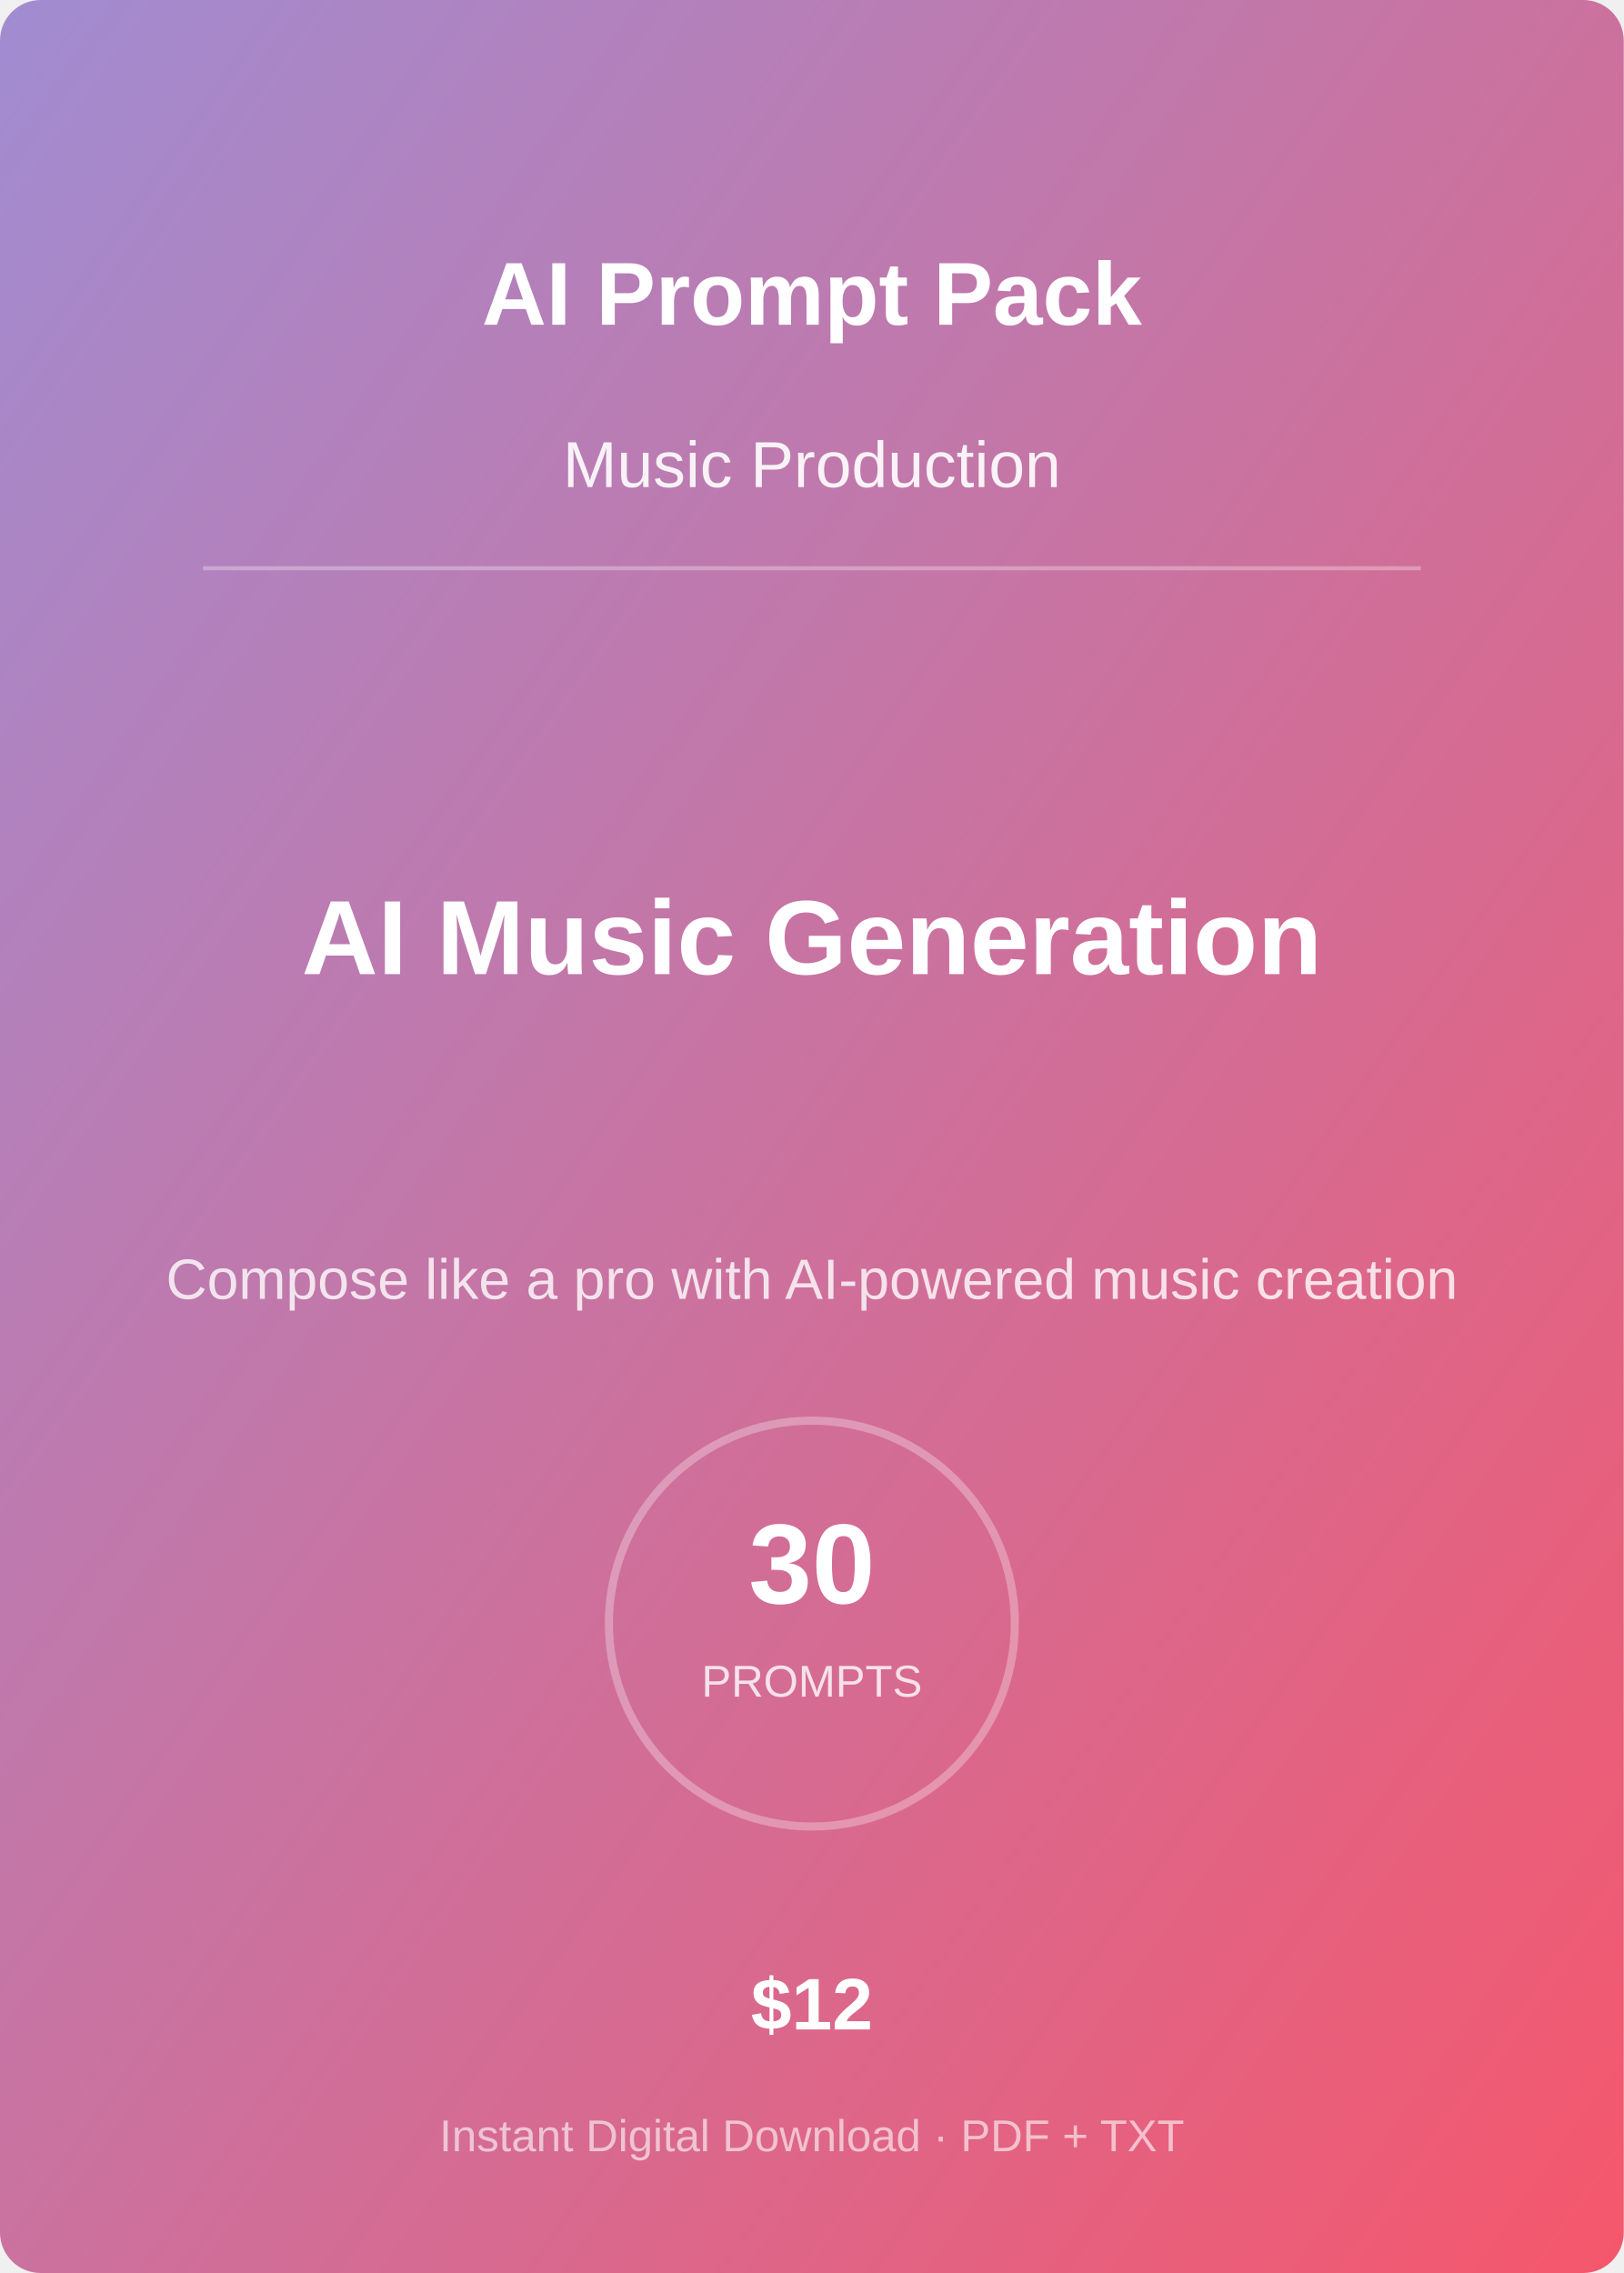
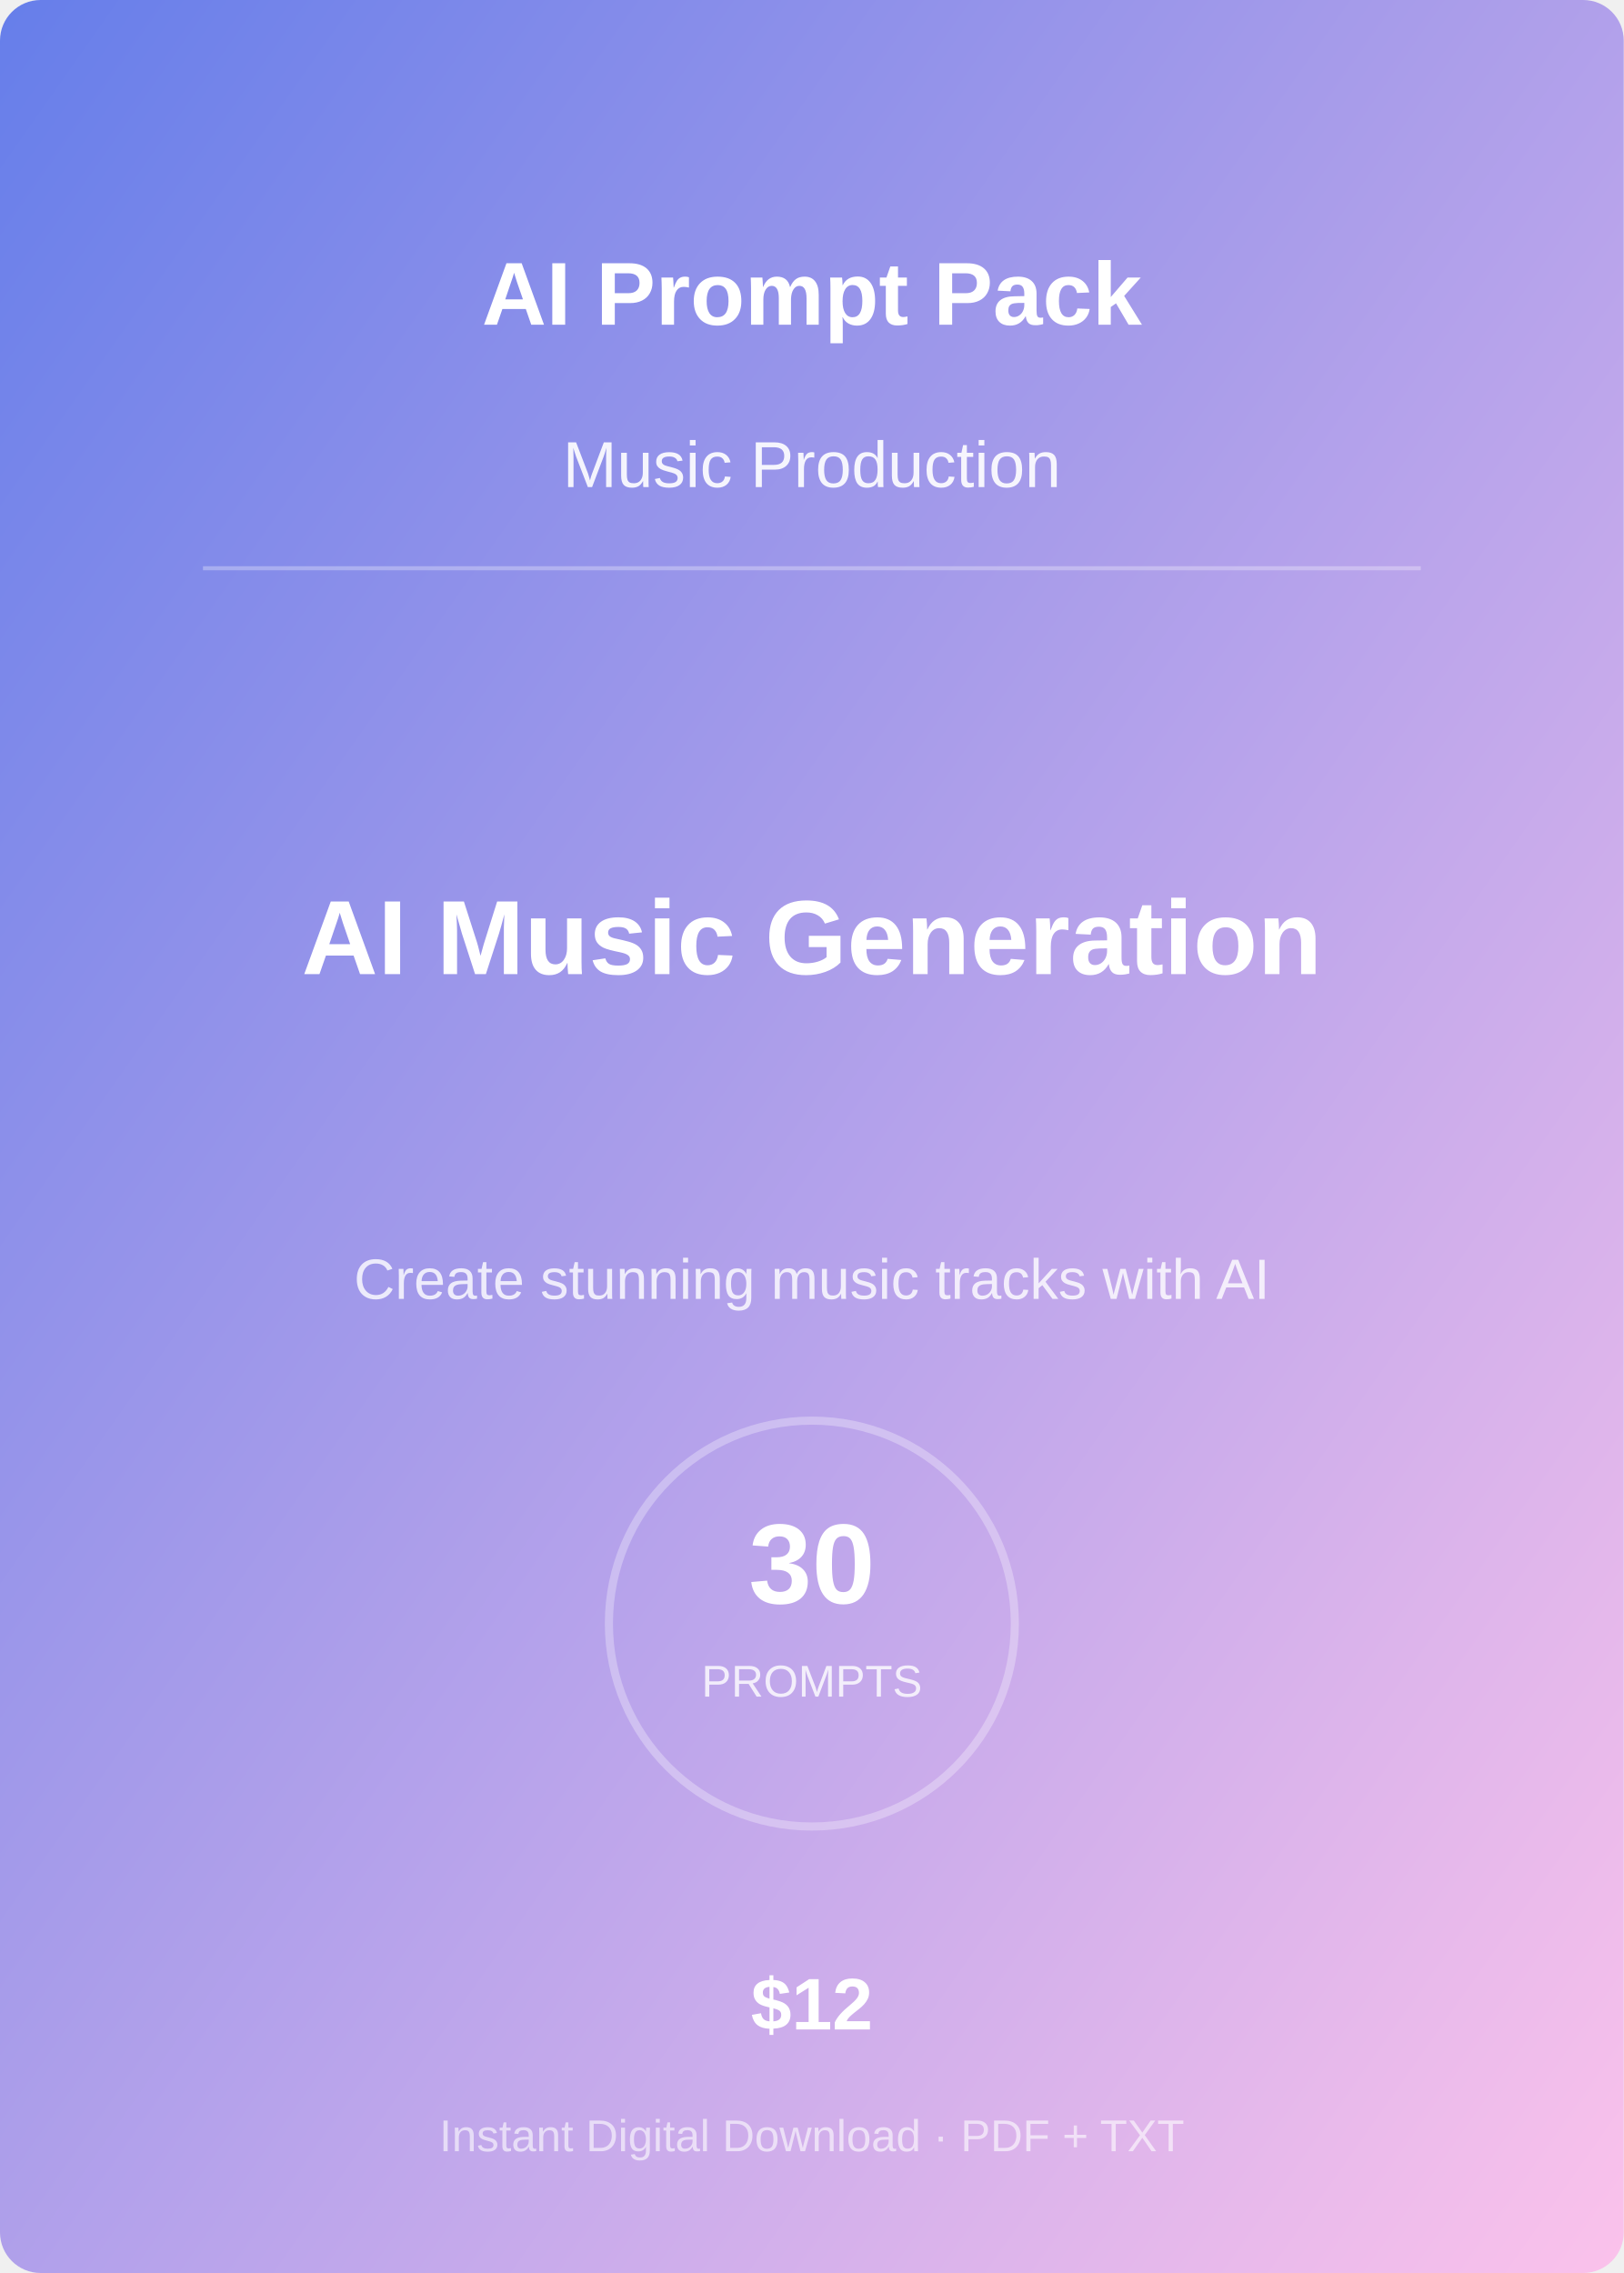
<svg xmlns="http://www.w3.org/2000/svg" viewBox="0 0 400 560">
  <defs>
    <linearGradient id="bg" x1="0%" y1="0%" x2="100%" y2="100%">
-       <stop offset="0%" style="stop-color:#a18cd1" />
-       <stop offset="100%" style="stop-color:#f5576c" />
+       <stop offset="0%" style="stop-color:#667eea" />
+       <stop offset="100%" style="stop-color:#fbc2eb" />
    </linearGradient>
  </defs>
  <rect width="400" height="560" fill="url(#bg)" rx="10" />
  <text x="200" y="80" text-anchor="middle" font-family="Arial,sans-serif" font-size="22" font-weight="bold" fill="#fff">AI Prompt Pack</text>
  <text x="200" y="120" text-anchor="middle" font-family="Arial,sans-serif" font-size="16" fill="#fff" opacity="0.9">Music Production</text>
  <line x1="50" y1="140" x2="350" y2="140" stroke="#fff" stroke-width="1" opacity="0.3" />
  <text x="200" y="240" text-anchor="middle" font-family="Arial,sans-serif" font-size="26" font-weight="bold" fill="#fff">AI Music Generation</text>
-   <text x="200" y="320" text-anchor="middle" font-family="Arial,sans-serif" font-size="14" fill="#fff" opacity="0.8">Compose like a pro with AI-powered music creation</text>
+   <text x="200" y="320" text-anchor="middle" font-family="Arial,sans-serif" font-size="14" fill="#fff" opacity="0.8">Create stunning music tracks with AI</text>
  <circle cx="200" cy="400" r="50" fill="none" stroke="#fff" stroke-width="2" opacity="0.3" />
  <text x="200" y="395" text-anchor="middle" font-family="Arial,sans-serif" font-size="28" font-weight="bold" fill="#fff">30</text>
  <text x="200" y="418" text-anchor="middle" font-family="Arial,sans-serif" font-size="11" fill="#fff" opacity="0.8">PROMPTS</text>
  <text x="200" y="500" text-anchor="middle" font-family="Arial,sans-serif" font-size="18" font-weight="bold" fill="#fff">$12</text>
  <text x="200" y="530" text-anchor="middle" font-family="Arial,sans-serif" font-size="11" fill="#fff" opacity="0.6">Instant Digital Download · PDF + TXT</text>
</svg>
